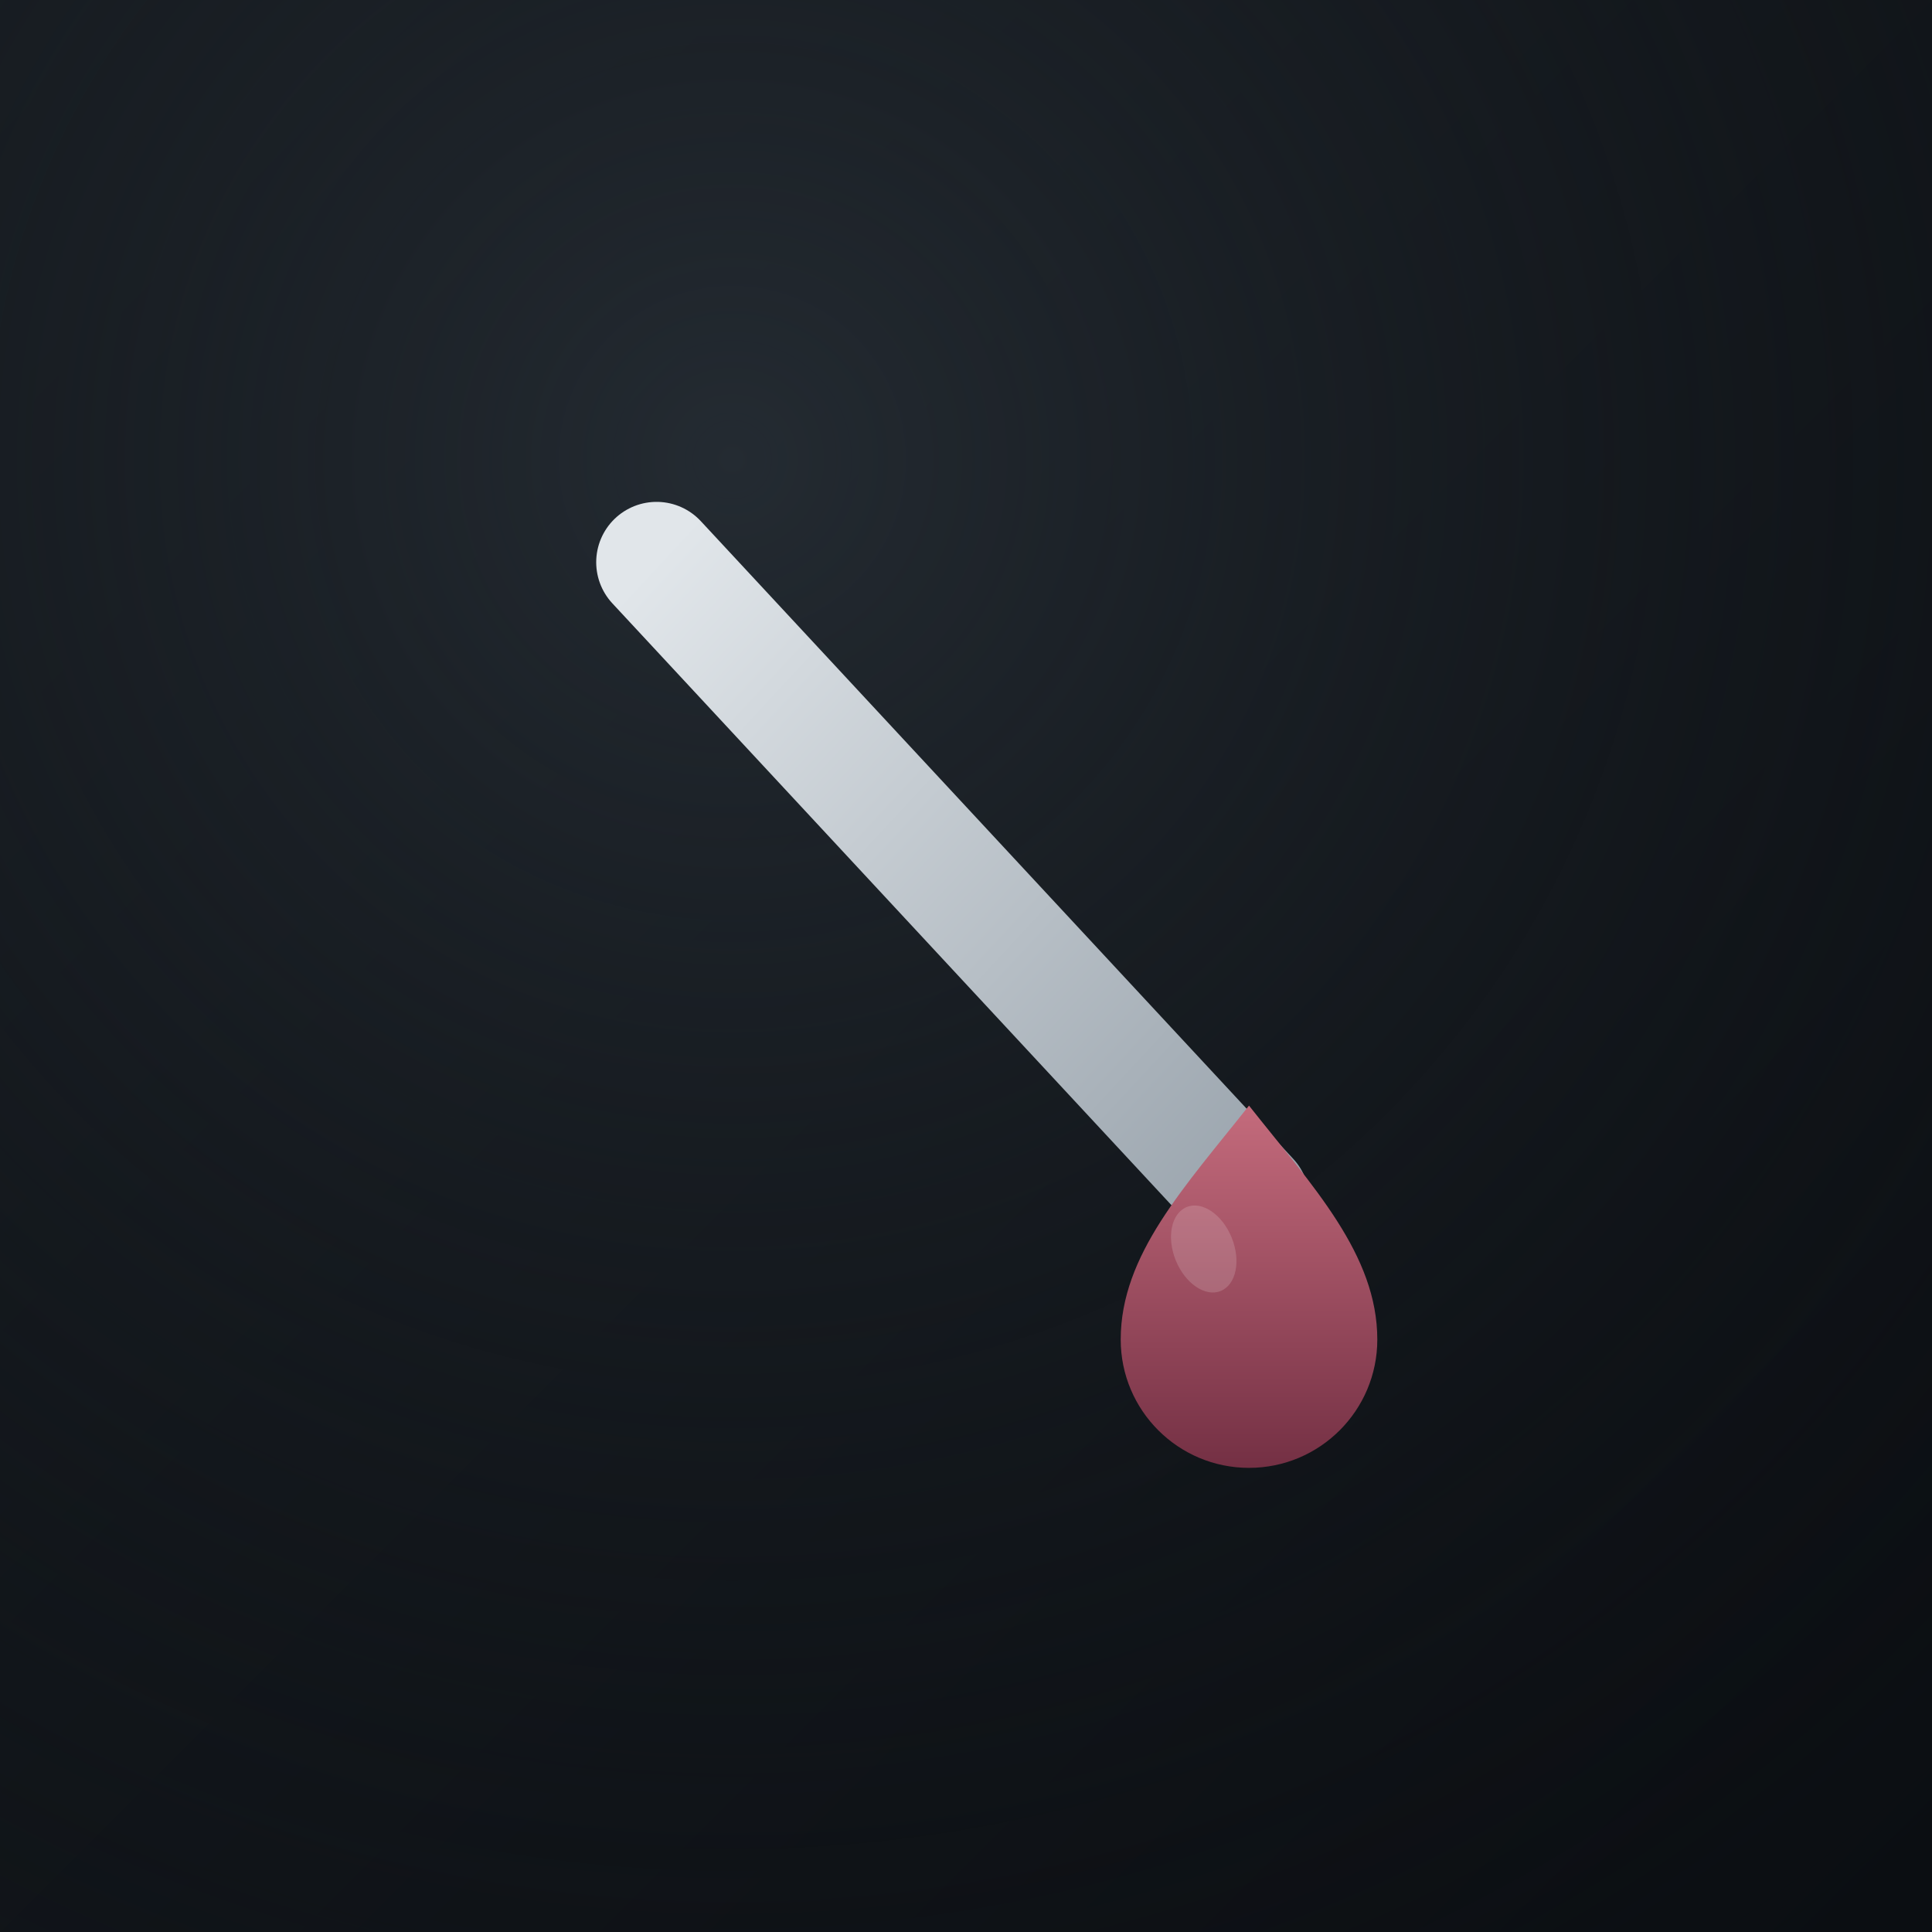
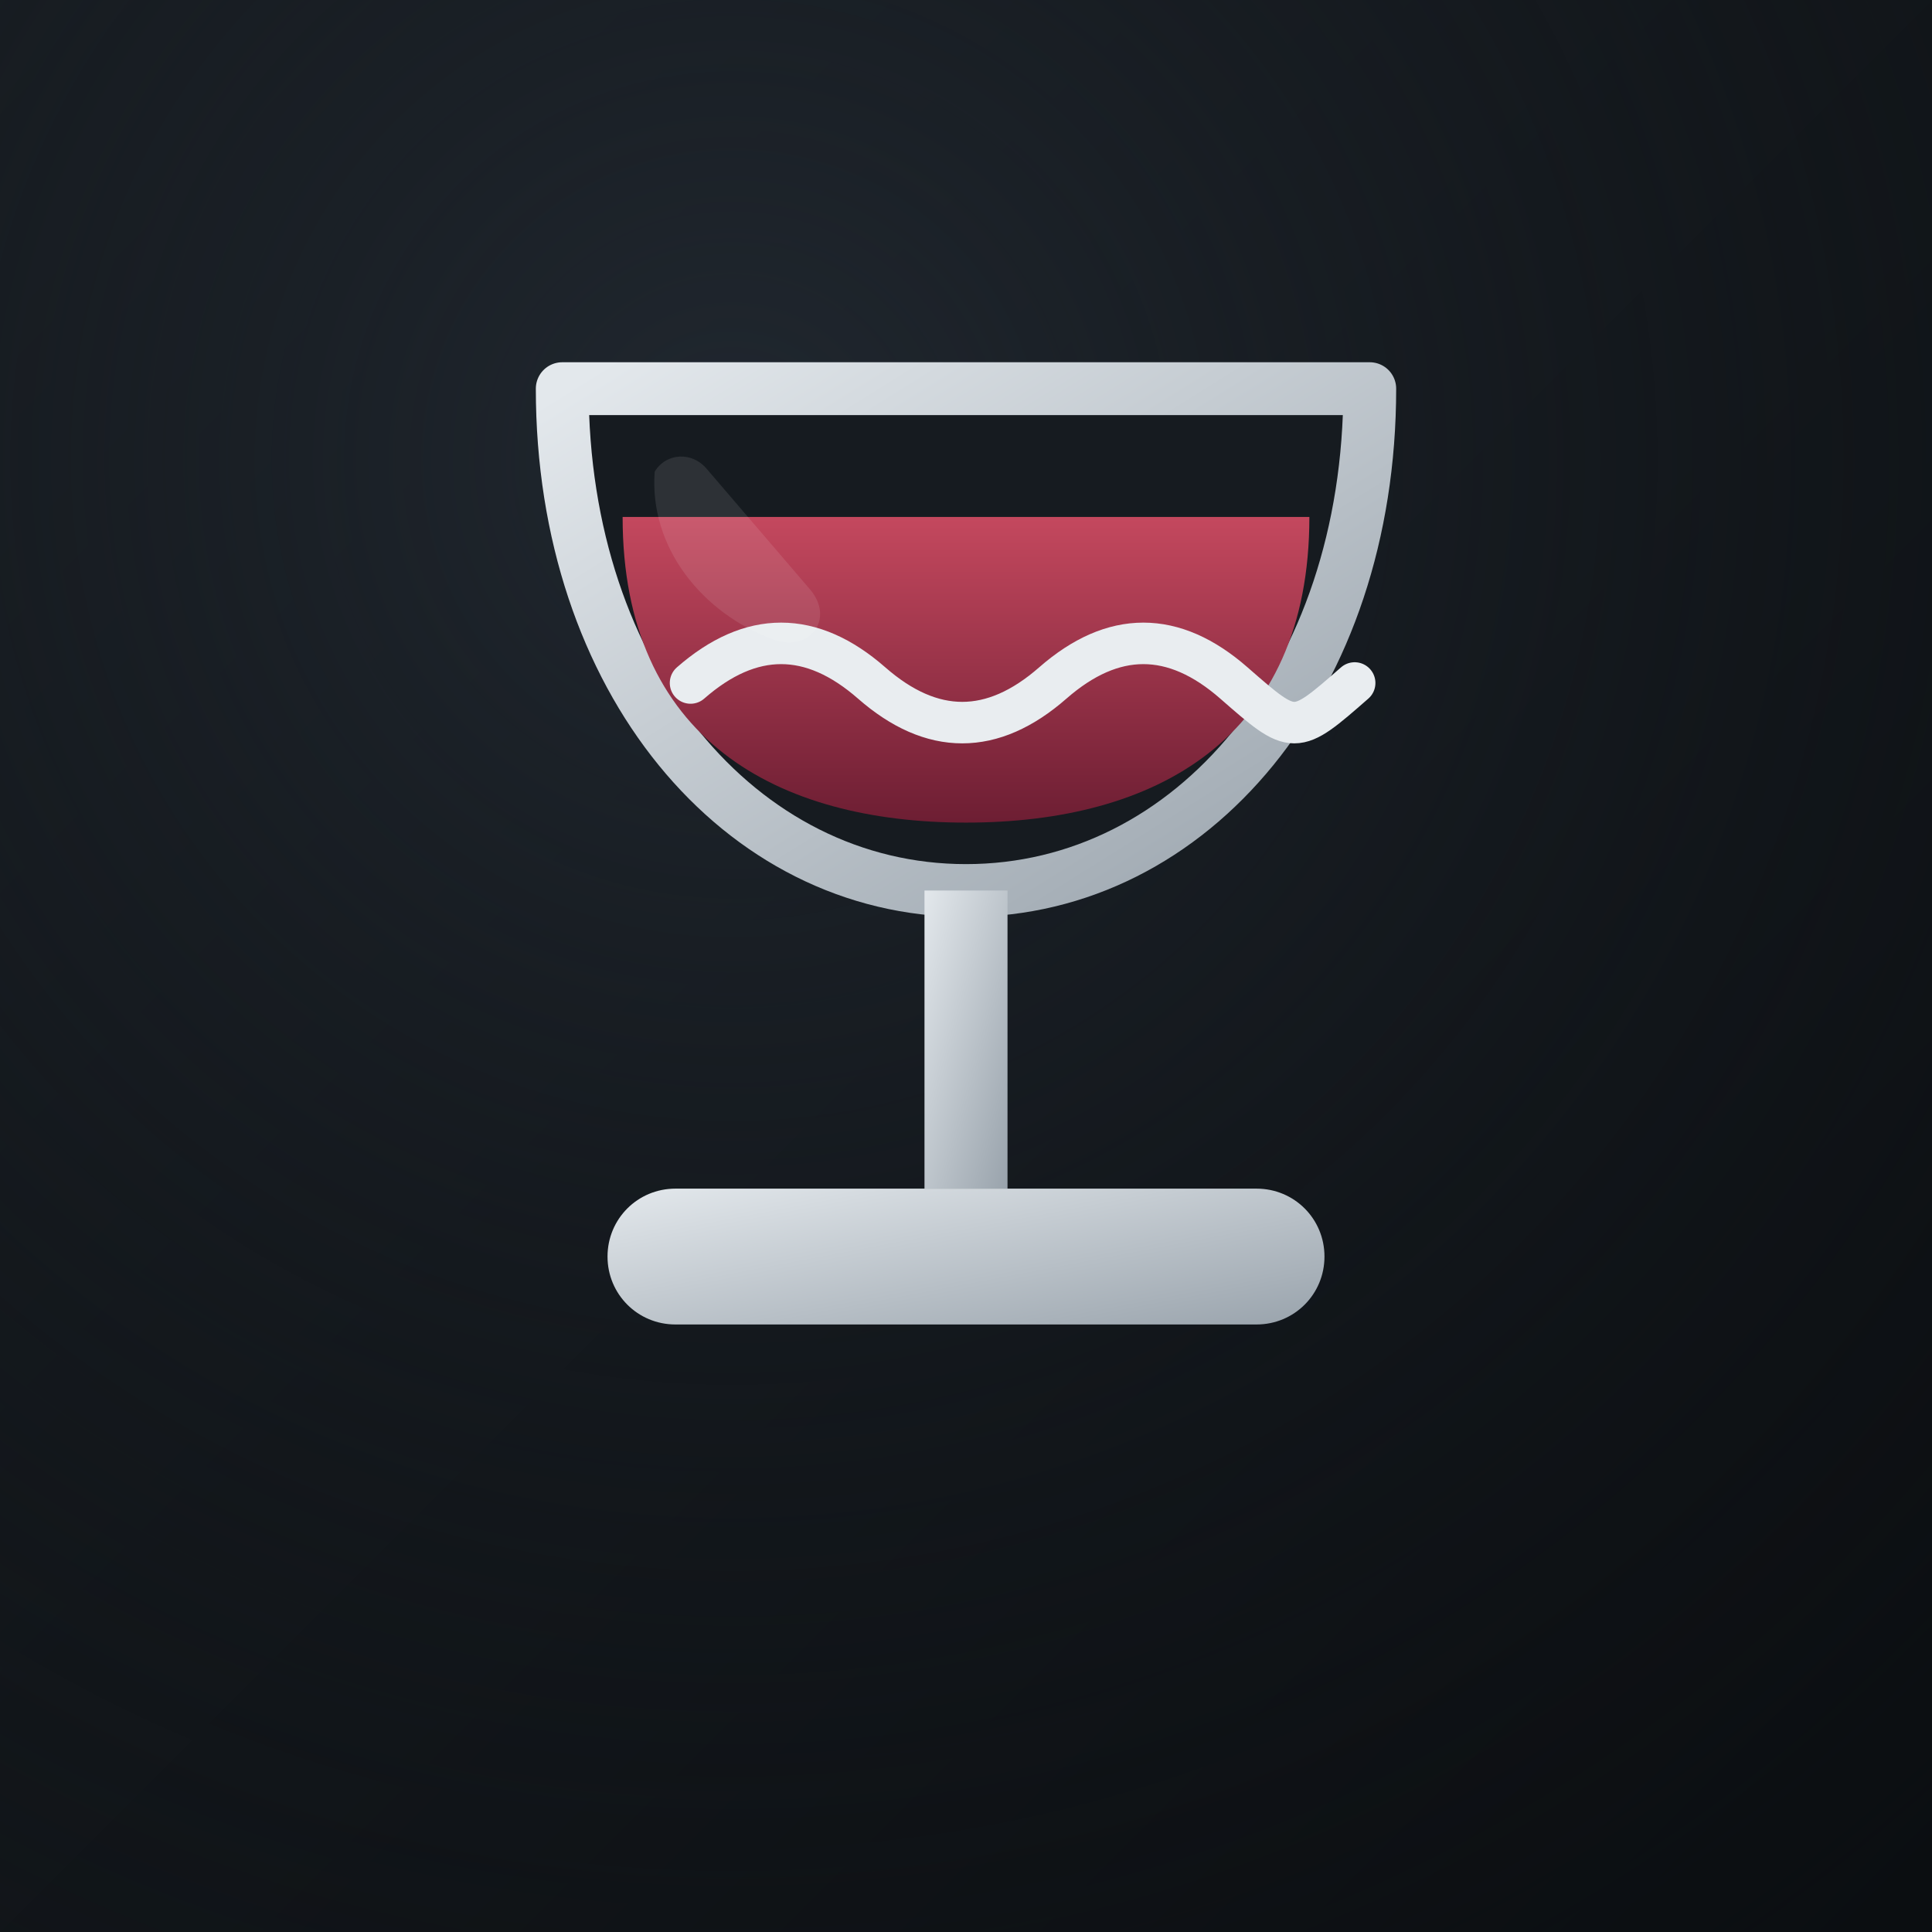
<svg xmlns="http://www.w3.org/2000/svg" width="1024" height="1024" viewBox="0 0 1024 1024" role="img" aria-label="NaVinaMP">
  <defs>
    <linearGradient id="bg" x1="0" y1="0" x2="1" y2="1">
-       <stop offset="0" stop-color="#161b20" />
-       <stop offset="1" stop-color="#0b0e12" />
-     </linearGradient>
-     <linearGradient id="stem" x1="0" y1="0" x2="1" y2="1">
-       <stop offset="0" stop-color="#e1e6ea" />
-       <stop offset="1" stop-color="#9aa4ad" />
+       <stop offset="0" stop-color="#181d22" />
+       <stop offset="1" stop-color="#0b0e11" />
    </linearGradient>
    <linearGradient id="wine" x1="0" y1="0" x2="0" y2="1">
-       <stop offset="0" stop-color="#c46b7c" />
-       <stop offset="1" stop-color="#743044" />
+       <stop offset="0" stop-color="#c4485e" />
+       <stop offset="1" stop-color="#6d1e33" />
+     </linearGradient>
+     <linearGradient id="metal" x1="0" y1="0" x2="1" y2="1">
+       <stop offset="0" stop-color="#e3e8ec" />
+       <stop offset="1" stop-color="#99a3ac" />
    </linearGradient>
    <radialGradient id="glow" cx=".38" cy=".24" r=".95">
-       <stop offset="0" stop-color="#242b32" />
-       <stop offset="1" stop-color="#0b0e12" stop-opacity="0" />
+       <stop offset="0" stop-color="#212830" />
+       <stop offset="1" stop-color="#0a0d10" stop-opacity="0" />
    </radialGradient>
  </defs>
  <rect width="1024" height="1024" fill="url(#bg)" />
  <rect width="1024" height="1024" fill="url(#glow)" />
-   <g fill="none" stroke="url(#stem)" stroke-width="64" stroke-linecap="round">
-     <path d="M348 286v370" />
-     <path d="M662 286v292" />
-     <path d="M348 298 662 636" />
-   </g>
-   <path d="M662 586c34 43 68 79 68 124a68 68 0 0 1-136 0c0-45 34-81 68-124z" fill="url(#wine)" />
-   <ellipse cx="638" cy="662" rx="16" ry="24" fill="#ffffff" opacity=".16" transform="rotate(-22 638 662)" />
+   <path d="M298 206h428c0 154-94 266-214 266s-214-112-214-266z" fill="#161b20" stroke="url(#metal)" stroke-width="28" stroke-linejoin="round" />
+   <path d="M330 274h364c0 118-82 162-182 162s-182-44-182-162z" fill="url(#wine)" />
+   <path d="M366 362c32-28 64-28 96 0s64 28 96 0 64-28 96 0 32 28 64 0" fill="none" stroke="#e9edf0" stroke-width="22" stroke-linecap="round" />
+   <path d="M490 472h44v158h-44z" fill="url(#metal)" />
+   <path d="M358 630h308c20 0 36 16 36 36s-16 36-36 36H358c-20 0-36-16-36-36s16-36 36-36z" fill="url(#metal)" />
+   <path d="M347 250c6-10 20-11 28-1l54 63c14 16 0 34-19 27-38-14-66-49-63-89z" fill="#ffffff" opacity=".10" />
</svg>
